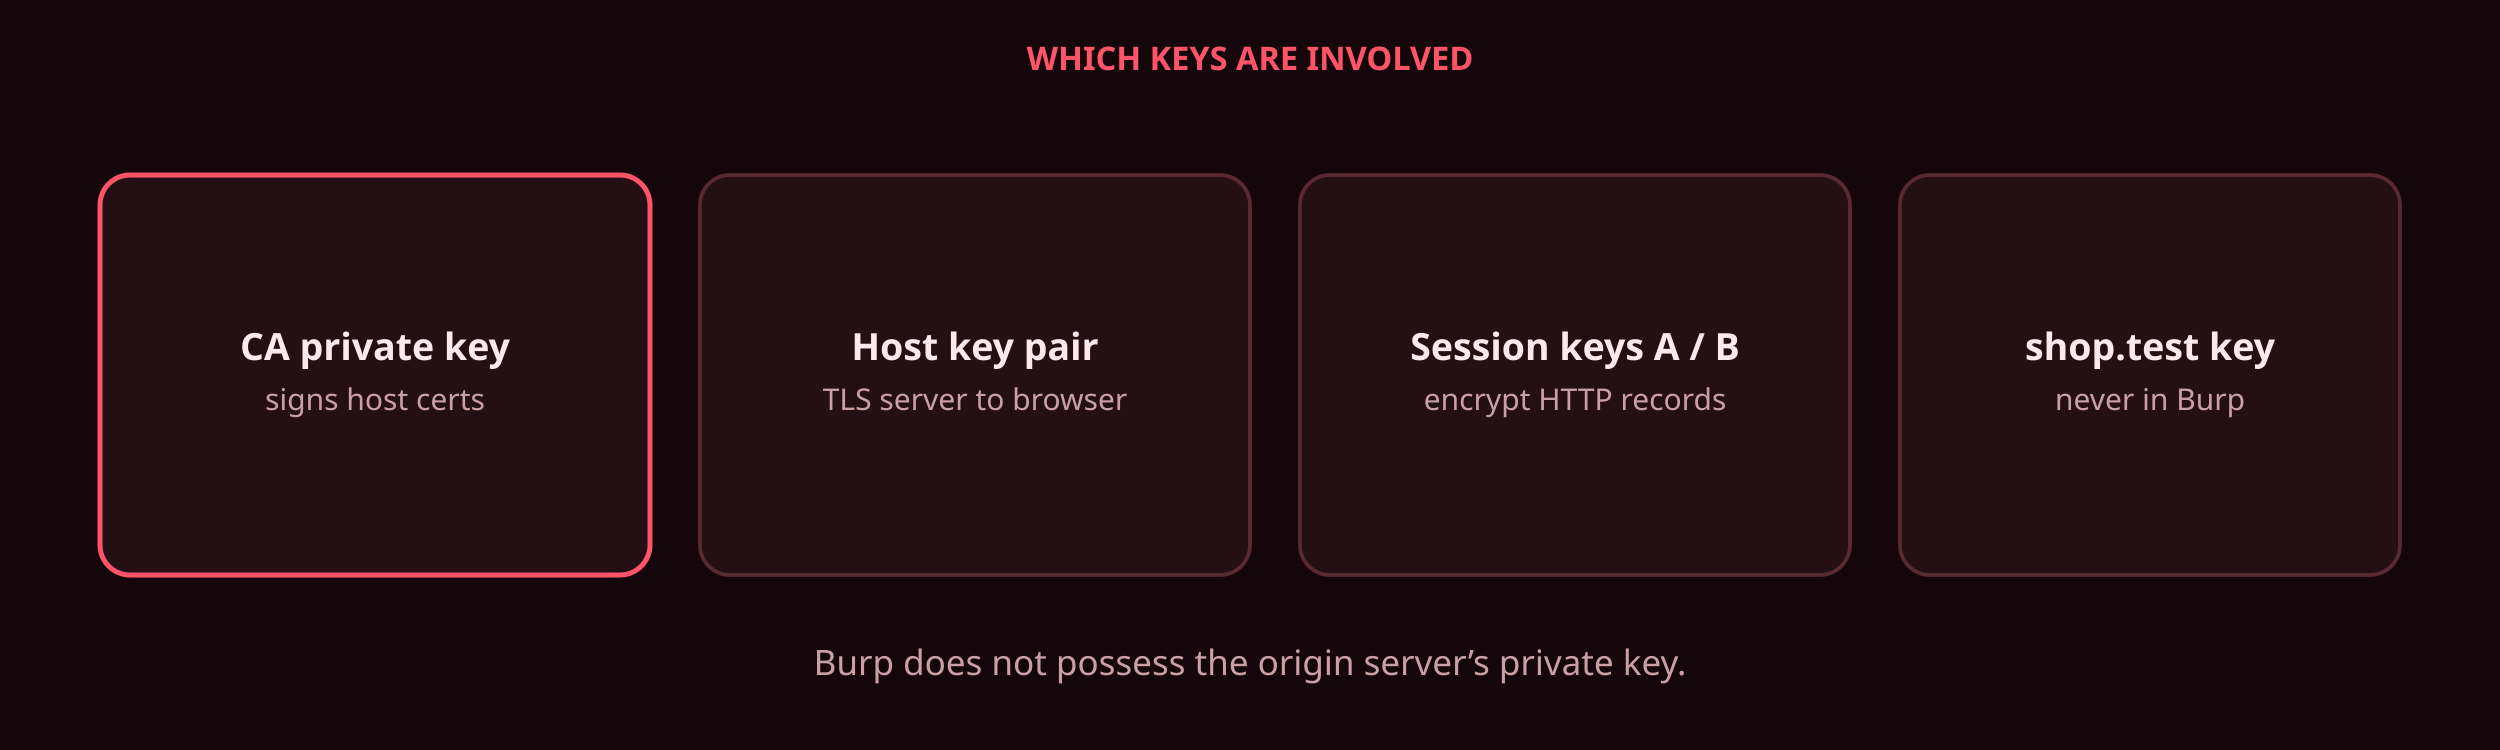
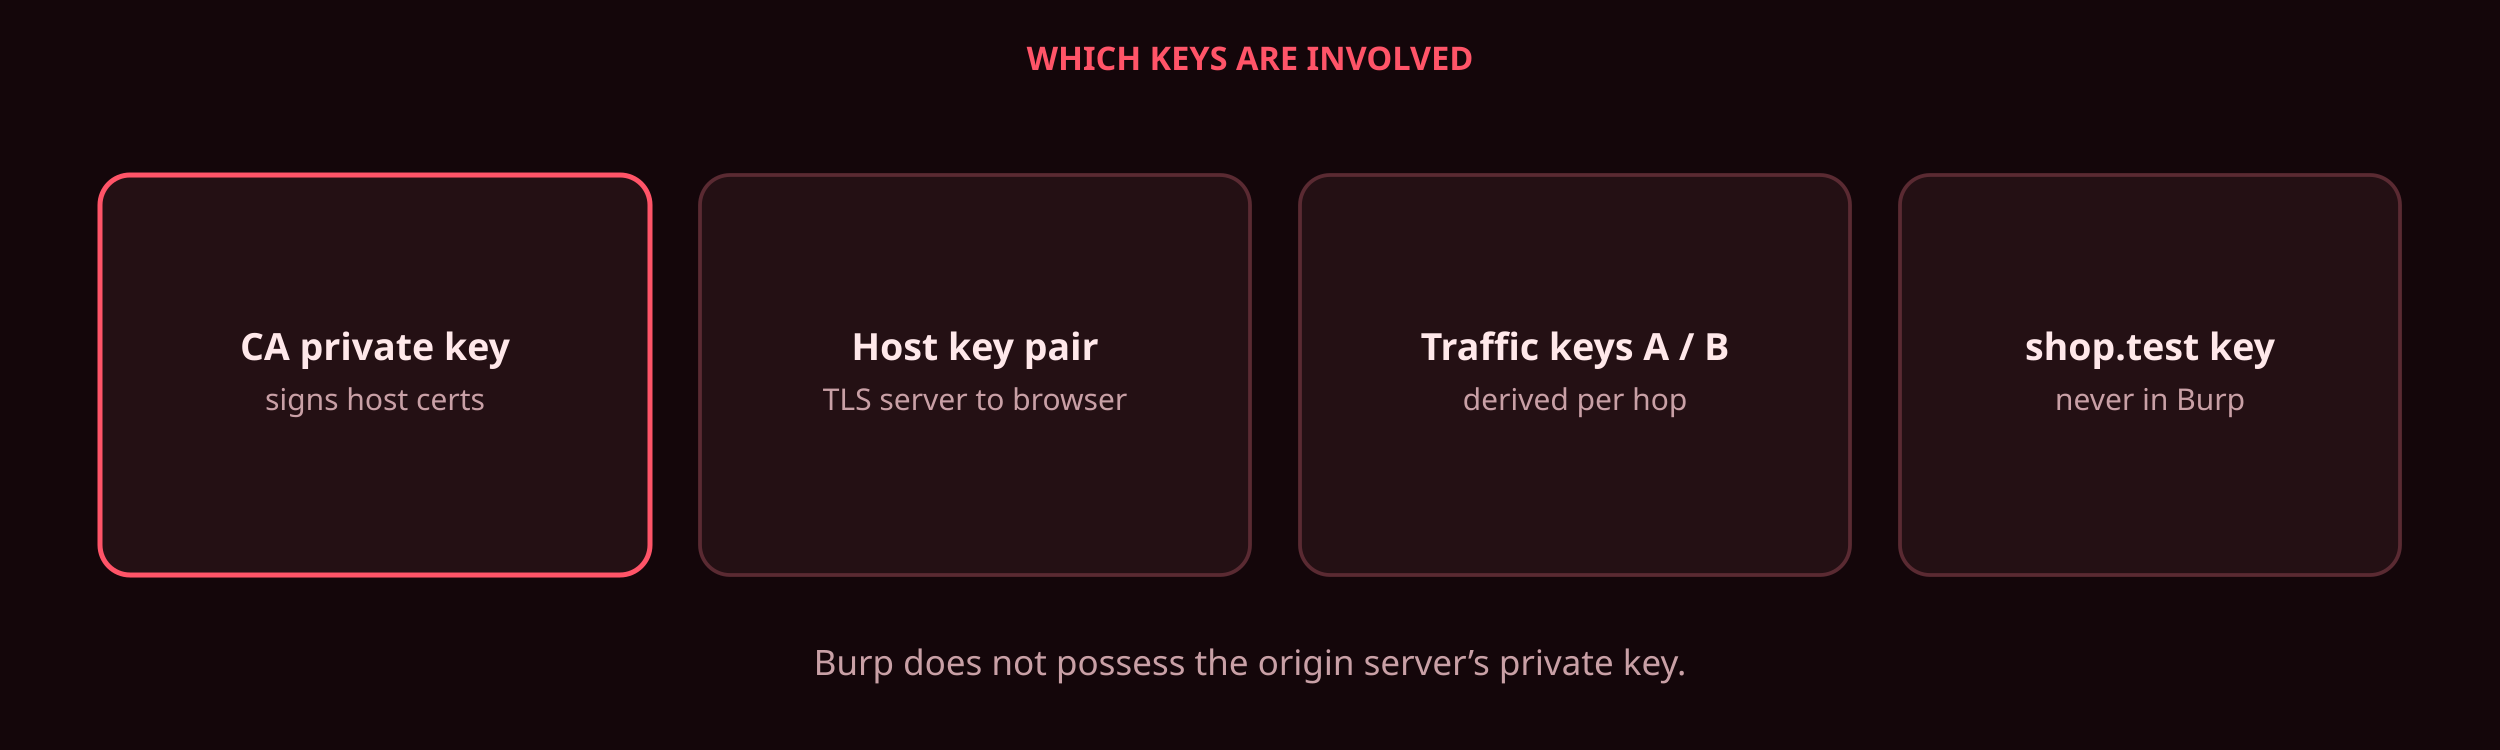
<svg xmlns="http://www.w3.org/2000/svg" viewBox="0 0 1000 300" role="img" aria-label="CA key, per-host key, TLS session keys, origin private key stays on server">
  <rect width="1000" height="300" fill="#14060a" />
  <defs>
    <marker id="ah" markerWidth="8" markerHeight="8" refX="7" refY="4" orient="auto">
      <path d="M0,0 L8,4 L0,8 z" fill="#ff5468" />
    </marker>
  </defs>
  <text x="500" y="28" text-anchor="middle" fill="#ff5468" font-family="ui-sans-serif,system-ui,sans-serif" font-size="13" font-weight="700">WHICH KEYS ARE INVOLVED</text>
  <rect x="40" y="70" width="220" height="160" rx="12" fill="#241014" stroke="#ff5468" stroke-width="2" />
  <text x="150.0" y="144.0" text-anchor="middle" fill="#ffe8ea" font-family="ui-sans-serif,system-ui,sans-serif" font-size="15" font-weight="700">CA private key</text>
  <text x="150.0" y="164.0" text-anchor="middle" fill="#c9a0a6" font-family="ui-sans-serif,system-ui,sans-serif" font-size="12">signs host certs</text>
  <rect x="280" y="70" width="220" height="160" rx="12" fill="#241014" stroke="#5a2a32" stroke-width="1.5" />
  <text x="390.0" y="144.0" text-anchor="middle" fill="#ffe8ea" font-family="ui-sans-serif,system-ui,sans-serif" font-size="15" font-weight="700">Host key pair</text>
  <text x="390.0" y="164.0" text-anchor="middle" fill="#c9a0a6" font-family="ui-sans-serif,system-ui,sans-serif" font-size="12">TLS server to browser</text>
  <rect x="520" y="70" width="220" height="160" rx="12" fill="#241014" stroke="#5a2a32" stroke-width="1.5" />
-   <text x="630.0" y="144.0" text-anchor="middle" fill="#ffe8ea" font-family="ui-sans-serif,system-ui,sans-serif" font-size="15" font-weight="700">Session keys A / B</text>
-   <text x="630.0" y="164.0" text-anchor="middle" fill="#c9a0a6" font-family="ui-sans-serif,system-ui,sans-serif" font-size="12">encrypt HTTP records</text>
+   <text x="630.0" y="144.0" text-anchor="middle" fill="#ffe8ea" font-family="ui-sans-serif,system-ui,sans-serif" font-size="15" font-weight="700">Traffic keys A / B</text>
+   <text x="630.0" y="164.0" text-anchor="middle" fill="#c9a0a6" font-family="ui-sans-serif,system-ui,sans-serif" font-size="12">derived per hop</text>
  <rect x="760" y="70" width="200" height="160" rx="12" fill="#241014" stroke="#5a2a32" stroke-width="1.5" />
  <text x="860.0" y="144.0" text-anchor="middle" fill="#ffe8ea" font-family="ui-sans-serif,system-ui,sans-serif" font-size="15" font-weight="700">shop.test key</text>
  <text x="860.0" y="164.0" text-anchor="middle" fill="#c9a0a6" font-family="ui-sans-serif,system-ui,sans-serif" font-size="12">never in Burp</text>
  <text x="500" y="270" text-anchor="middle" fill="#c9a0a6" font-family="ui-sans-serif,system-ui,sans-serif" font-size="14" font-weight="400">Burp does not possess the origin server’s private key.</text>
</svg>
